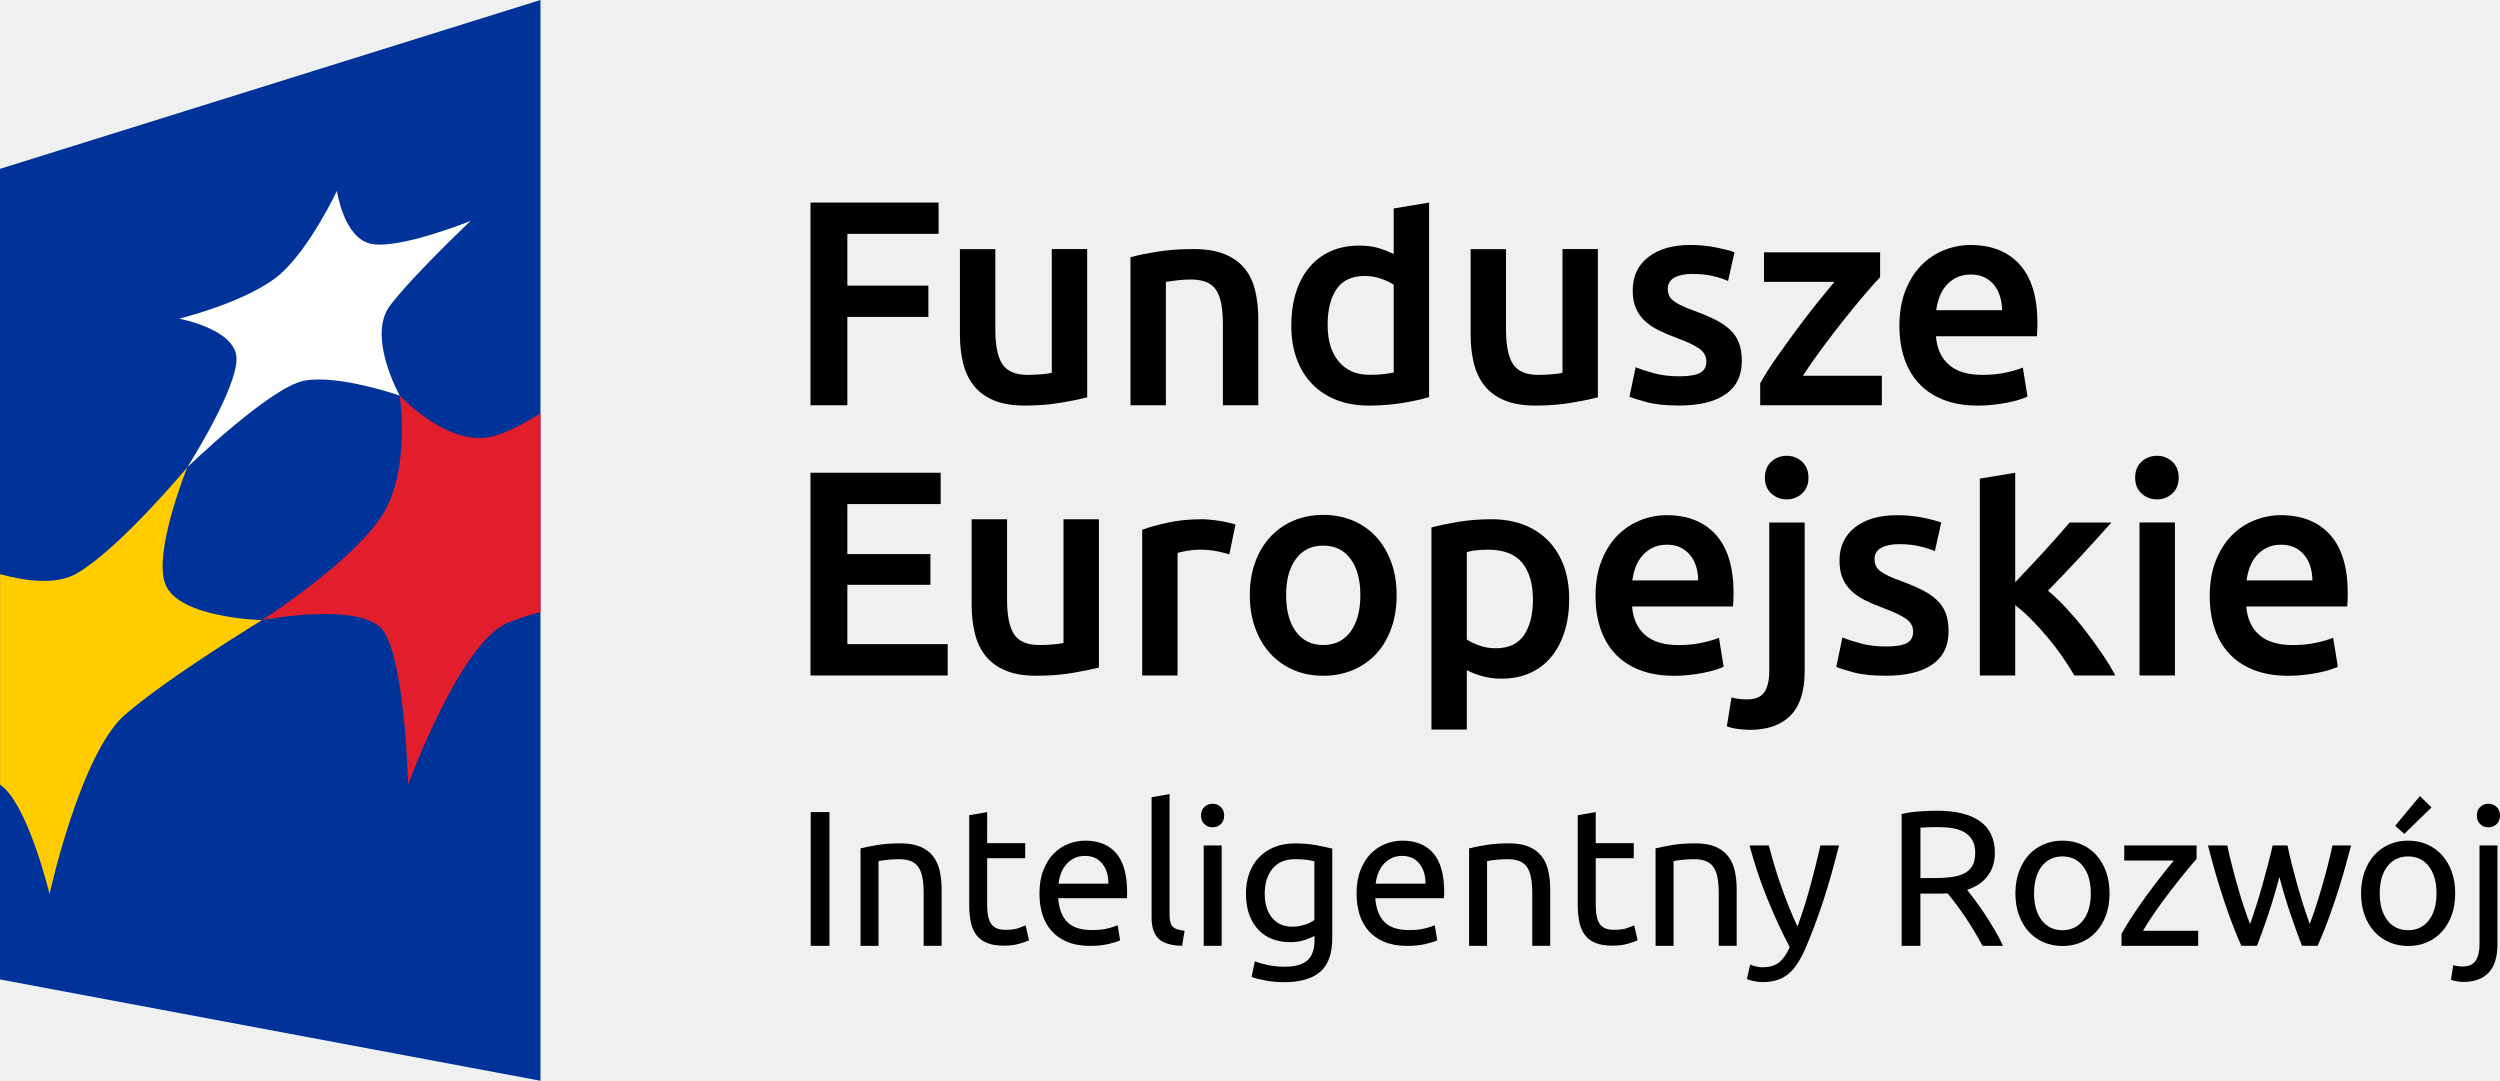
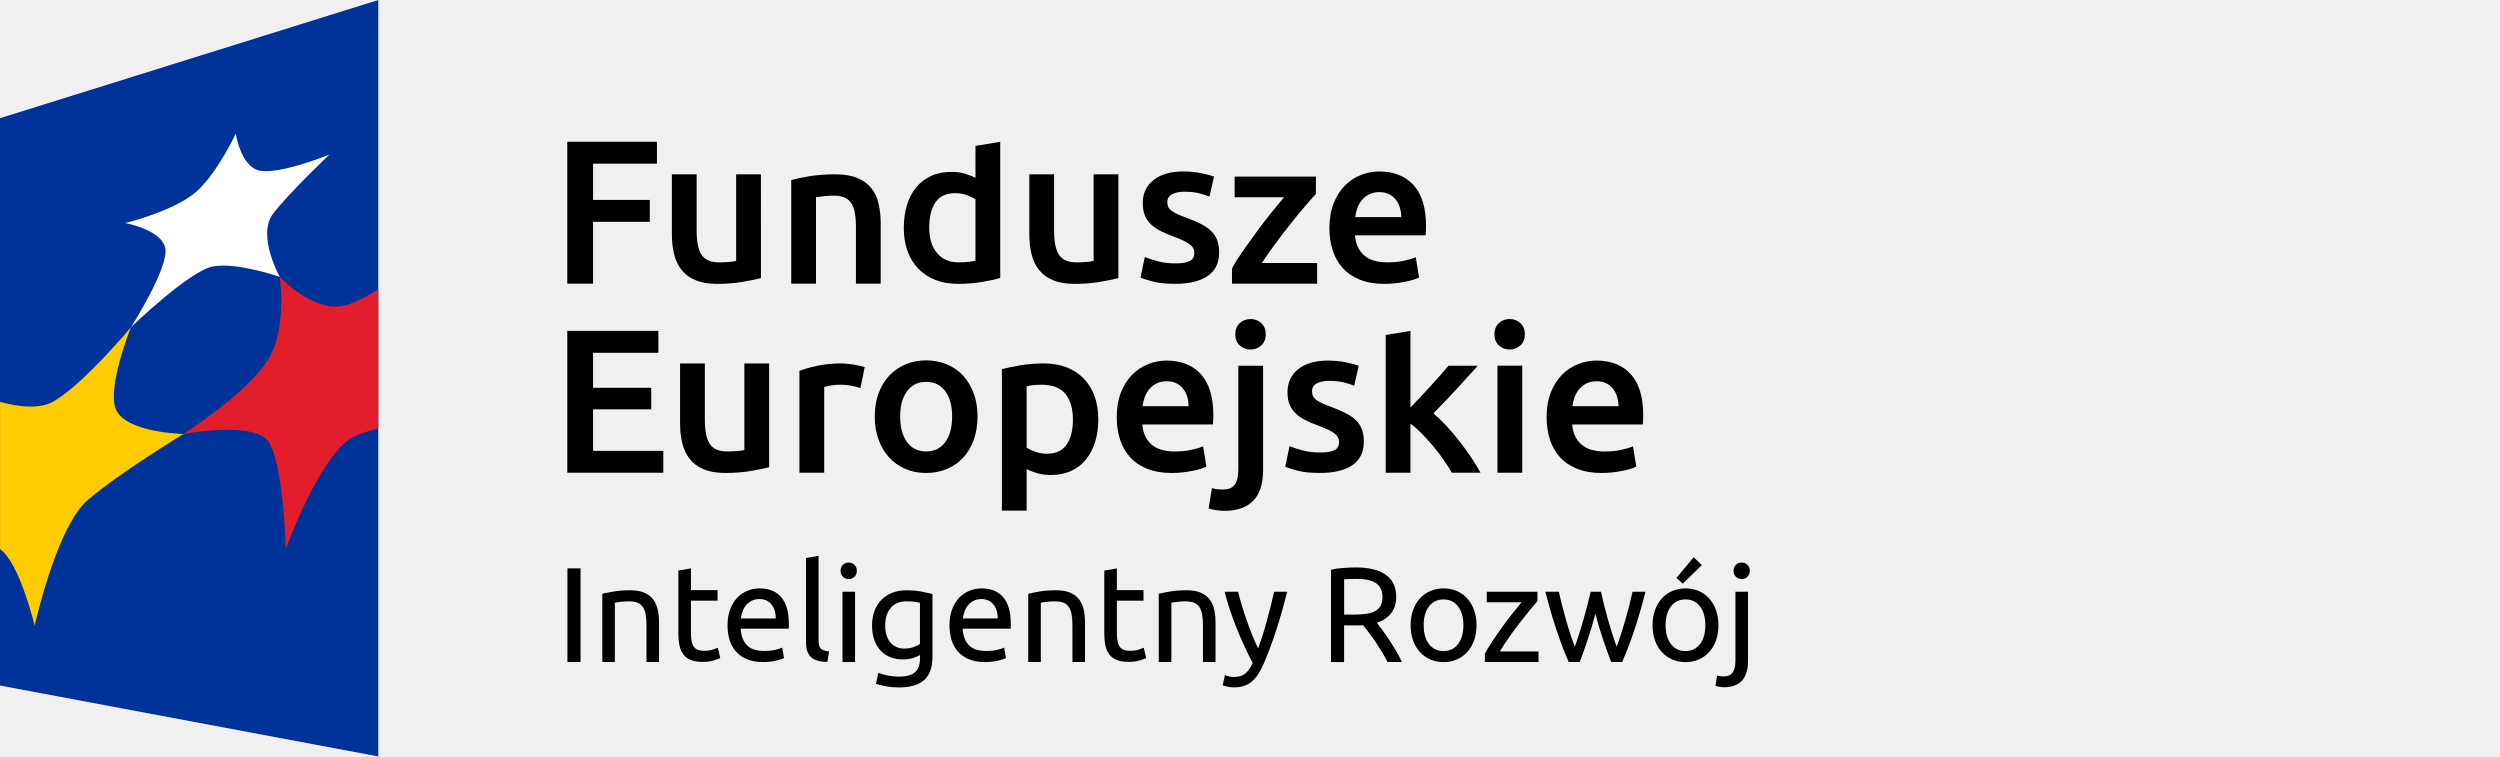
- <svg xmlns="http://www.w3.org/2000/svg" version="1.1" id="Layer_1" x="0px" y="0px" width="168.196px" height="72.712px" viewBox="19.771 7.354 168.196 72.712" enable-background="new 19.771 7.354 168.196 72.712" xml:space="preserve">
+ <svg xmlns="http://www.w3.org/2000/svg" version="1.1" id="Layer_1" x="0px" y="0px" width="240.31px" height="72.712px" viewBox="19.771 7.354 240.31 72.712" enable-background="new 19.771 7.354 240.31 72.712" xml:space="preserve">
  <polygon id="XMLID_2607_" fill="#003399" points="56.132,80.066 19.771,73.25 19.771,18.714 56.132,7.354 " />
  <path id="XMLID_2606_" fill="#FFCC00" d="M19.776,60.144V45.984c1.831,0.499,3.868,0.732,5.211-0.08  c2.937-1.751,7.385-7.114,7.385-7.114s-2.346,5.783-1.46,7.908c0.935,2.254,6.491,2.375,6.491,2.375s-6.281,3.819-9.205,6.352  c-3.007,2.583-5.094,12.074-5.094,12.074S21.645,61.416,19.776,60.144" />
  <path id="XMLID_2605_" fill="#E21E2C" d="M56.132,35.164c-1.258,0.792-2.492,1.417-3.42,1.597c-2.921,0.563-6.048-2.792-6.048-2.792  s0.734,4.906-1.103,7.93c-1.935,3.188-8.157,7.175-8.157,7.175s6.878-1.331,8.215,0.802c1.422,2.288,1.612,10.257,1.612,10.257  s3.504-9.568,6.683-10.87c0.62-0.264,1.394-0.508,2.219-0.741V35.164L56.132,35.164z" />
  <path id="XMLID_2604_" fill="#FFFFFF" d="M32.372,38.791c0,0,3.514-5.507,3.302-7.466c-0.208-1.86-3.852-2.531-3.852-2.531  s4.771-1.171,6.853-3.042c2.007-1.808,3.763-5.559,3.763-5.559s0.444,3.103,2.229,3.548c1.842,0.464,6.764-1.523,6.764-1.523  s-3.886,3.675-5.41,5.68c-1.593,2.091,0.645,6.07,0.645,6.07s-4.123-1.435-6.431-1.003C37.962,33.396,32.372,38.791,32.372,38.791" />
  <g>
    <path d="M74.3,34.619V20.982h8.618v2.105H76.78v3.484h5.451v2.105H76.78v5.943H74.3z" />
    <path d="M92.916,34.088c-0.459,0.118-1.056,0.241-1.791,0.364c-0.736,0.125-1.542,0.188-2.421,0.188   c-0.827,0-1.519-0.118-2.077-0.354c-0.558-0.235-1.003-0.563-1.338-0.984c-0.334-0.419-0.574-0.922-0.719-1.504   c-0.144-0.584-0.217-1.223-0.217-1.92v-5.764h2.382v5.392c0,1.102,0.161,1.889,0.482,2.361s0.883,0.708,1.683,0.708   c0.288,0,0.593-0.013,0.915-0.038c0.322-0.027,0.561-0.06,0.718-0.099v-8.325h2.381L92.916,34.088L92.916,34.088z" />
    <path d="M95.828,24.662c0.459-0.13,1.057-0.255,1.791-0.375c0.735-0.118,1.547-0.177,2.44-0.177c0.839,0,1.542,0.115,2.105,0.345   c0.563,0.23,1.013,0.552,1.347,0.964c0.335,0.413,0.571,0.912,0.709,1.496c0.138,0.584,0.207,1.222,0.207,1.918v5.786h-2.381   v-5.411c0-0.551-0.037-1.02-0.108-1.407c-0.072-0.386-0.189-0.702-0.354-0.944c-0.165-0.243-0.388-0.418-0.668-0.532   c-0.283-0.111-0.628-0.167-1.033-0.167c-0.302,0-0.618,0.02-0.946,0.06c-0.327,0.039-0.57,0.071-0.728,0.098v8.304h-2.381   L95.828,24.662L95.828,24.662z" />
    <path d="M115.917,34.07c-0.472,0.143-1.066,0.274-1.78,0.393c-0.716,0.117-1.466,0.178-2.254,0.178   c-0.814,0-1.543-0.125-2.185-0.374c-0.644-0.25-1.19-0.607-1.643-1.073c-0.454-0.466-0.802-1.03-1.044-1.692   c-0.243-0.663-0.364-1.407-0.364-2.234c0-0.813,0.102-1.55,0.306-2.213s0.501-1.23,0.896-1.702   c0.394-0.473,0.872-0.837,1.437-1.092c0.563-0.256,1.215-0.384,1.949-0.384c0.497,0,0.938,0.059,1.318,0.178   c0.382,0.118,0.709,0.25,0.984,0.394v-3.07l2.38-0.394V34.07L115.917,34.07z M109.091,29.208c0,1.05,0.249,1.873,0.748,2.469   c0.498,0.597,1.187,0.895,2.065,0.895c0.382,0,0.706-0.016,0.976-0.049c0.268-0.032,0.488-0.069,0.658-0.109v-5.902   c-0.211-0.146-0.489-0.28-0.837-0.403c-0.348-0.125-0.718-0.188-1.112-0.188c-0.865,0-1.499,0.296-1.898,0.885   C109.291,27.397,109.091,28.198,109.091,29.208z" />
    <path d="M127.273,34.088c-0.459,0.118-1.057,0.241-1.791,0.364c-0.734,0.125-1.541,0.188-2.421,0.188   c-0.826,0-1.52-0.118-2.076-0.354c-0.558-0.235-1.003-0.563-1.337-0.984c-0.335-0.419-0.576-0.922-0.719-1.504   c-0.144-0.584-0.216-1.223-0.216-1.92v-5.764h2.38v5.392c0,1.102,0.161,1.889,0.482,2.361c0.32,0.472,0.883,0.708,1.683,0.708   c0.289,0,0.594-0.013,0.917-0.038c0.32-0.027,0.56-0.06,0.718-0.099v-8.325h2.38V34.088L127.273,34.088z" />
    <path d="M132.763,32.671c0.63,0,1.088-0.076,1.377-0.226c0.29-0.149,0.433-0.41,0.433-0.778c0-0.341-0.153-0.622-0.462-0.846   c-0.309-0.223-0.816-0.466-1.524-0.728c-0.433-0.158-0.829-0.325-1.189-0.501c-0.36-0.178-0.672-0.384-0.936-0.621   c-0.261-0.235-0.469-0.52-0.618-0.855c-0.151-0.334-0.227-0.745-0.227-1.229c0-0.945,0.348-1.69,1.044-2.234   c0.695-0.543,1.64-0.818,2.834-0.818c0.603,0,1.181,0.056,1.729,0.167c0.552,0.113,0.965,0.219,1.241,0.324l-0.433,1.93   c-0.263-0.119-0.597-0.227-1.005-0.326c-0.406-0.099-0.879-0.147-1.416-0.147c-0.485,0-0.88,0.082-1.182,0.245   c-0.302,0.164-0.451,0.417-0.451,0.758c0,0.171,0.029,0.321,0.087,0.451c0.06,0.132,0.16,0.253,0.306,0.365   c0.145,0.112,0.335,0.223,0.571,0.334c0.235,0.112,0.523,0.226,0.866,0.346c0.563,0.209,1.043,0.416,1.436,0.618   c0.394,0.203,0.718,0.433,0.974,0.688s0.443,0.548,0.561,0.876c0.117,0.328,0.179,0.721,0.179,1.181   c0,0.985-0.365,1.728-1.092,2.234c-0.729,0.504-1.769,0.758-3.12,0.758c-0.904,0-1.633-0.077-2.186-0.227   c-0.551-0.151-0.938-0.272-1.16-0.364l0.414-1.987c0.354,0.146,0.777,0.282,1.27,0.414   C131.575,32.605,132.133,32.671,132.763,32.671z" />
    <path d="M146.261,26c-0.263,0.276-0.607,0.663-1.033,1.161c-0.427,0.5-0.883,1.053-1.368,1.664   c-0.484,0.61-0.974,1.246-1.465,1.908c-0.493,0.663-0.935,1.296-1.329,1.9h5.313v1.987h-8.185v-1.477   c0.287-0.524,0.649-1.094,1.082-1.711s0.881-1.236,1.338-1.859c0.46-0.623,0.916-1.217,1.367-1.781   c0.452-0.564,0.856-1.056,1.212-1.476h-4.743v-1.987h7.813L146.261,26L146.261,26z" />
    <path d="M147.56,29.288c0-0.906,0.134-1.699,0.403-2.382c0.269-0.682,0.626-1.25,1.072-1.702c0.445-0.452,0.957-0.793,1.535-1.023   c0.577-0.229,1.167-0.343,1.771-0.343c1.417,0,2.522,0.439,3.316,1.318c0.793,0.879,1.189,2.191,1.189,3.937   c0,0.131-0.003,0.278-0.01,0.442c-0.008,0.165-0.017,0.312-0.029,0.442h-6.79c0.065,0.827,0.358,1.467,0.877,1.92   c0.518,0.452,1.27,0.678,2.254,0.678c0.576,0,1.104-0.051,1.584-0.157c0.479-0.104,0.855-0.216,1.131-0.334l0.316,1.949   c-0.132,0.065-0.313,0.135-0.542,0.206c-0.229,0.072-0.491,0.138-0.785,0.196c-0.295,0.059-0.615,0.108-0.955,0.147   c-0.34,0.04-0.688,0.06-1.043,0.06c-0.905,0-1.691-0.134-2.36-0.403c-0.67-0.269-1.219-0.643-1.652-1.122s-0.756-1.043-0.965-1.692   C147.665,30.772,147.56,30.062,147.56,29.288z M154.466,28.225c0-0.329-0.046-0.64-0.139-0.935   c-0.091-0.296-0.225-0.552-0.403-0.768c-0.177-0.217-0.393-0.386-0.65-0.513c-0.255-0.123-0.559-0.186-0.915-0.186   c-0.367,0-0.688,0.068-0.964,0.206c-0.276,0.139-0.51,0.317-0.698,0.542c-0.188,0.224-0.338,0.479-0.444,0.767   c-0.104,0.289-0.177,0.584-0.217,0.886h4.43L154.466,28.225L154.466,28.225z" />
    <path d="M74.3,52.798V39.161h8.757v2.105H76.78v3.365h5.588v2.067H76.78v3.992h6.75v2.107L74.3,52.798L74.3,52.798z" />
    <path d="M93.703,52.267c-0.46,0.116-1.056,0.24-1.791,0.364c-0.735,0.125-1.542,0.186-2.42,0.186c-0.827,0-1.52-0.118-2.077-0.354   c-0.558-0.234-1.004-0.563-1.338-0.983c-0.334-0.42-0.574-0.92-0.718-1.507c-0.144-0.583-0.217-1.222-0.217-1.917v-5.767h2.382   v5.393c0,1.101,0.161,1.888,0.482,2.36c0.321,0.472,0.883,0.708,1.683,0.708c0.288,0,0.592-0.013,0.914-0.039   c0.321-0.026,0.561-0.06,0.718-0.099V42.29h2.382V52.267z" />
    <path d="M102.479,44.651c-0.197-0.066-0.47-0.135-0.817-0.207c-0.348-0.073-0.751-0.11-1.21-0.11c-0.263,0-0.542,0.026-0.836,0.081   c-0.296,0.051-0.502,0.099-0.62,0.139v8.244h-2.381v-9.801c0.46-0.17,1.033-0.332,1.722-0.482s1.454-0.227,2.293-0.227   c0.157,0,0.34,0.009,0.552,0.031c0.21,0.018,0.419,0.045,0.629,0.078c0.21,0.033,0.413,0.072,0.61,0.119   c0.197,0.045,0.354,0.087,0.471,0.127L102.479,44.651z" />
    <path d="M113.735,47.387c0,0.813-0.117,1.554-0.354,2.222c-0.237,0.669-0.57,1.24-1.004,1.713c-0.432,0.474-0.953,0.84-1.563,1.103   c-0.611,0.262-1.283,0.393-2.018,0.393s-1.404-0.131-2.007-0.393c-0.604-0.263-1.122-0.629-1.554-1.103   c-0.434-0.473-0.773-1.044-1.014-1.713c-0.244-0.668-0.365-1.41-0.365-2.222c0-0.813,0.121-1.553,0.365-2.216   c0.241-0.661,0.583-1.228,1.022-1.701c0.439-0.472,0.961-0.837,1.564-1.091c0.604-0.256,1.267-0.384,1.987-0.384   c0.72,0,1.387,0.128,1.996,0.384c0.61,0.254,1.132,0.619,1.565,1.091c0.433,0.473,0.771,1.04,1.013,1.701   C113.613,45.834,113.735,46.571,113.735,47.387z M111.294,47.387c0-1.023-0.218-1.833-0.658-2.429   c-0.439-0.598-1.052-0.896-1.84-0.896c-0.786,0-1.4,0.297-1.839,0.896c-0.441,0.596-0.659,1.406-0.659,2.429   c0,1.036,0.218,1.854,0.659,2.459c0.438,0.603,1.052,0.904,1.839,0.904c0.788,0,1.4-0.302,1.84-0.904   C111.077,49.241,111.294,48.423,111.294,47.387z" />
    <path d="M125.344,47.663c0,0.785-0.102,1.508-0.304,2.163c-0.206,0.654-0.496,1.22-0.877,1.691   c-0.382,0.474-0.855,0.84-1.427,1.104c-0.571,0.262-1.216,0.392-1.938,0.392c-0.485,0-0.931-0.059-1.338-0.178   c-0.406-0.117-0.741-0.25-1.004-0.393v3.995h-2.38V42.84c0.484-0.13,1.082-0.254,1.789-0.375c0.708-0.116,1.455-0.177,2.243-0.177   c0.815,0,1.543,0.125,2.186,0.374c0.643,0.25,1.189,0.607,1.644,1.073c0.452,0.466,0.798,1.03,1.043,1.692   C125.223,46.091,125.344,46.835,125.344,47.663z M122.905,47.702c0-1.063-0.241-1.888-0.719-2.48   c-0.479-0.59-1.25-0.886-2.313-0.886c-0.223,0-0.456,0.012-0.698,0.03c-0.243,0.02-0.482,0.064-0.719,0.128v5.884   c0.211,0.144,0.488,0.278,0.836,0.403c0.35,0.126,0.719,0.187,1.114,0.187c0.865,0,1.498-0.296,1.898-0.886   C122.705,49.492,122.905,48.699,122.905,47.702z" />
    <path d="M127.116,47.466c0-0.905,0.134-1.699,0.403-2.382c0.269-0.682,0.626-1.25,1.072-1.702c0.445-0.454,0.958-0.793,1.535-1.023   c0.578-0.23,1.167-0.345,1.771-0.345c1.417,0,2.522,0.441,3.316,1.319c0.793,0.88,1.189,2.19,1.189,3.936   c0,0.131-0.003,0.278-0.011,0.442c-0.006,0.163-0.017,0.313-0.028,0.443h-6.788c0.064,0.826,0.355,1.466,0.875,1.92   c0.518,0.451,1.27,0.679,2.254,0.679c0.577,0,1.104-0.051,1.584-0.158c0.48-0.104,0.856-0.217,1.132-0.333l0.316,1.947   c-0.132,0.066-0.313,0.135-0.543,0.209c-0.229,0.071-0.491,0.137-0.786,0.195c-0.293,0.058-0.613,0.108-0.952,0.148   c-0.342,0.04-0.689,0.059-1.045,0.059c-0.904,0-1.691-0.135-2.36-0.402c-0.67-0.27-1.22-0.644-1.653-1.121   c-0.433-0.48-0.753-1.044-0.963-1.692C127.222,48.952,127.116,48.237,127.116,47.466z M134.022,46.401   c0-0.328-0.045-0.639-0.138-0.935c-0.092-0.296-0.226-0.551-0.404-0.767c-0.178-0.217-0.393-0.384-0.649-0.512   c-0.255-0.124-0.559-0.186-0.916-0.186c-0.368,0-0.688,0.069-0.964,0.207c-0.276,0.139-0.509,0.319-0.698,0.542   c-0.189,0.222-0.339,0.48-0.443,0.767c-0.105,0.287-0.177,0.583-0.217,0.885L134.022,46.401L134.022,46.401z" />
    <path d="M137.485,56.457c-0.17,0-0.409-0.018-0.718-0.051c-0.309-0.034-0.581-0.094-0.816-0.186l0.314-1.948   c0.288,0.091,0.637,0.137,1.043,0.137c0.551,0,0.938-0.16,1.161-0.482c0.223-0.322,0.335-0.803,0.335-1.446v-9.974h2.381v10.014   c0,1.339-0.318,2.328-0.954,2.974C139.594,56.136,138.679,56.457,137.485,56.457z M141.441,39.495c0,0.446-0.146,0.798-0.434,1.062   c-0.288,0.263-0.629,0.395-1.022,0.395c-0.407,0-0.754-0.132-1.043-0.395c-0.289-0.263-0.433-0.616-0.433-1.062   c0-0.459,0.144-0.819,0.433-1.082c0.287-0.263,0.636-0.394,1.043-0.394c0.394,0,0.734,0.132,1.022,0.394   C141.295,38.676,141.441,39.036,141.441,39.495z" />
    <path d="M146.675,50.849c0.63,0,1.087-0.075,1.377-0.226c0.289-0.151,0.432-0.411,0.432-0.777c0-0.342-0.153-0.623-0.461-0.848   c-0.31-0.222-0.816-0.463-1.525-0.728c-0.433-0.157-0.829-0.324-1.189-0.501c-0.36-0.178-0.673-0.384-0.936-0.619   c-0.261-0.237-0.469-0.521-0.618-0.855c-0.15-0.334-0.225-0.745-0.225-1.229c0-0.946,0.347-1.688,1.043-2.234   c0.695-0.543,1.639-0.817,2.834-0.817c0.603,0,1.179,0.057,1.729,0.167c0.552,0.113,0.964,0.22,1.24,0.326l-0.432,1.927   c-0.264-0.118-0.597-0.226-1.004-0.323c-0.408-0.099-0.881-0.149-1.419-0.149c-0.483,0-0.88,0.083-1.182,0.247   c-0.301,0.164-0.451,0.417-0.451,0.757c0,0.17,0.03,0.321,0.088,0.452c0.06,0.132,0.16,0.252,0.306,0.364   c0.145,0.112,0.334,0.221,0.571,0.334c0.235,0.112,0.522,0.226,0.865,0.344c0.563,0.21,1.043,0.419,1.437,0.62   c0.393,0.204,0.718,0.434,0.974,0.689c0.255,0.253,0.443,0.547,0.561,0.873c0.117,0.329,0.178,0.724,0.178,1.183   c0,0.984-0.363,1.729-1.091,2.233c-0.729,0.505-1.768,0.757-3.12,0.757c-0.905,0-1.633-0.075-2.186-0.227   c-0.552-0.151-0.938-0.271-1.159-0.362l0.413-1.988c0.354,0.146,0.778,0.282,1.269,0.414   C145.485,50.783,146.044,50.849,146.675,50.849z" />
    <path d="M155.352,46.521c0.302-0.316,0.623-0.652,0.964-1.014c0.342-0.36,0.677-0.721,1.004-1.083   c0.328-0.36,0.641-0.708,0.935-1.042c0.295-0.334,0.548-0.626,0.758-0.875h2.813c-0.656,0.734-1.348,1.493-2.076,2.282   c-0.728,0.786-1.459,1.554-2.193,2.303c0.394,0.328,0.807,0.725,1.24,1.188c0.432,0.468,0.853,0.962,1.259,1.486   c0.407,0.524,0.786,1.049,1.142,1.573c0.354,0.526,0.65,1.01,0.885,1.457h-2.755c-0.236-0.407-0.51-0.834-0.817-1.281   c-0.31-0.445-0.642-0.879-0.994-1.298c-0.354-0.419-0.717-0.816-1.083-1.19c-0.368-0.373-0.728-0.69-1.083-0.953v4.724h-2.381   V39.553l2.381-0.392v7.36H155.352z" />
    <path d="M166.35,39.495c0,0.446-0.144,0.798-0.432,1.062c-0.288,0.263-0.629,0.395-1.022,0.395c-0.407,0-0.755-0.132-1.043-0.395   c-0.289-0.263-0.433-0.616-0.433-1.062c0-0.459,0.144-0.819,0.433-1.082c0.288-0.263,0.636-0.394,1.043-0.394   c0.394,0,0.734,0.132,1.022,0.394C166.208,38.676,166.35,39.036,166.35,39.495z M166.096,52.798h-2.382V42.506h2.382V52.798z" />
    <path d="M168.438,47.466c0-0.905,0.134-1.699,0.403-2.382c0.27-0.682,0.626-1.25,1.072-1.702c0.446-0.454,0.958-0.793,1.536-1.023   c0.576-0.23,1.166-0.345,1.771-0.345c1.418,0,2.522,0.441,3.316,1.319c0.792,0.88,1.188,2.19,1.188,3.936   c0,0.131-0.003,0.278-0.009,0.442c-0.007,0.163-0.017,0.313-0.03,0.443h-6.788c0.063,0.826,0.356,1.466,0.875,1.92   c0.518,0.451,1.27,0.679,2.254,0.679c0.578,0,1.105-0.051,1.585-0.158c0.479-0.104,0.855-0.217,1.131-0.333l0.315,1.947   c-0.13,0.066-0.312,0.135-0.541,0.209c-0.229,0.071-0.491,0.137-0.785,0.195c-0.296,0.058-0.615,0.108-0.954,0.148   c-0.343,0.04-0.688,0.059-1.044,0.059c-0.905,0-1.691-0.135-2.361-0.402c-0.669-0.27-1.219-0.644-1.653-1.121   c-0.434-0.48-0.753-1.044-0.964-1.692C168.543,48.952,168.438,48.237,168.438,47.466z M175.345,46.401   c0-0.328-0.047-0.639-0.138-0.935c-0.093-0.296-0.227-0.551-0.406-0.767c-0.175-0.217-0.391-0.384-0.648-0.512   c-0.255-0.124-0.56-0.186-0.915-0.186c-0.367,0-0.689,0.069-0.965,0.207c-0.277,0.139-0.509,0.319-0.698,0.542   c-0.189,0.222-0.338,0.48-0.442,0.767c-0.107,0.287-0.179,0.583-0.218,0.885L175.345,46.401L175.345,46.401z" />
  </g>
  <g>
    <path d="M74.315,61.99h1.26v8.999h-1.26V61.99z" />
    <path d="M77.667,64.431c0.277-0.069,0.645-0.144,1.104-0.221s0.987-0.116,1.585-0.116c0.536,0,0.983,0.075,1.337,0.227   c0.355,0.151,0.638,0.362,0.851,0.637c0.212,0.272,0.361,0.6,0.448,0.981c0.086,0.38,0.129,0.8,0.129,1.258v3.791h-1.208v-3.532   c0-0.415-0.029-0.771-0.084-1.063c-0.056-0.294-0.15-0.532-0.28-0.717c-0.13-0.182-0.303-0.313-0.52-0.396   c-0.216-0.082-0.485-0.121-0.805-0.121c-0.13,0-0.265,0.005-0.402,0.013c-0.139,0.009-0.271,0.019-0.396,0.033   c-0.125,0.013-0.238,0.028-0.337,0.045c-0.1,0.018-0.171,0.031-0.214,0.04v5.7h-1.208V64.431z" />
    <path d="M86.186,64.079h2.558v1.013h-2.558v3.118c0,0.338,0.025,0.617,0.078,0.838c0.051,0.22,0.129,0.395,0.234,0.519   c0.104,0.125,0.234,0.214,0.39,0.267c0.155,0.051,0.337,0.077,0.546,0.077c0.363,0,0.656-0.041,0.876-0.122   c0.221-0.083,0.374-0.141,0.461-0.176l0.234,1.001c-0.122,0.06-0.333,0.135-0.637,0.227c-0.303,0.09-0.649,0.135-1.039,0.135   c-0.458,0-0.837-0.056-1.136-0.175c-0.299-0.116-0.539-0.291-0.721-0.524c-0.182-0.235-0.309-0.521-0.383-0.864   c-0.073-0.342-0.11-0.737-0.11-1.188v-6.025l1.208-0.208L86.186,64.079L86.186,64.079z" />
    <path d="M89.704,67.47c0-0.597,0.086-1.12,0.26-1.564c0.172-0.447,0.402-0.817,0.688-1.111c0.285-0.293,0.615-0.516,0.986-0.661   c0.373-0.148,0.754-0.222,1.144-0.222c0.909,0,1.605,0.284,2.091,0.853c0.484,0.567,0.727,1.431,0.727,2.588   c0,0.054,0,0.121,0,0.202c0,0.083-0.005,0.158-0.013,0.228h-4.623c0.052,0.701,0.254,1.233,0.61,1.599   c0.354,0.363,0.909,0.545,1.661,0.545c0.424,0,0.782-0.037,1.073-0.111c0.29-0.072,0.508-0.146,0.656-0.215l0.167,1.015   c-0.147,0.076-0.405,0.159-0.772,0.246c-0.368,0.087-0.785,0.13-1.253,0.13c-0.588,0-1.097-0.089-1.526-0.267   c-0.429-0.177-0.782-0.422-1.057-0.734c-0.277-0.312-0.483-0.681-0.618-1.109C89.771,68.448,89.704,67.979,89.704,67.47z    M94.34,66.806c0.009-0.545-0.127-0.992-0.409-1.345c-0.282-0.351-0.668-0.524-1.163-0.524c-0.277,0-0.521,0.054-0.734,0.161   c-0.212,0.109-0.392,0.251-0.539,0.423c-0.147,0.174-0.261,0.372-0.344,0.597c-0.082,0.225-0.136,0.453-0.162,0.687L94.34,66.806   L94.34,66.806z" />
    <path d="M99.3,70.987c-0.744-0.018-1.272-0.177-1.585-0.48c-0.31-0.305-0.467-0.775-0.467-1.417v-8.101l1.208-0.208v8.116   c0,0.199,0.017,0.364,0.053,0.493c0.034,0.128,0.09,0.233,0.167,0.313c0.078,0.077,0.182,0.137,0.312,0.176   c0.129,0.039,0.289,0.07,0.48,0.097L99.3,70.987z" />
    <path d="M101.352,63.014c-0.217,0-0.4-0.07-0.552-0.215c-0.151-0.143-0.227-0.335-0.227-0.578c0-0.242,0.076-0.436,0.227-0.578   c0.151-0.143,0.335-0.215,0.552-0.215c0.216,0,0.401,0.072,0.551,0.215s0.228,0.336,0.228,0.578c0,0.243-0.076,0.436-0.228,0.578   C101.753,62.943,101.568,63.014,101.352,63.014z M101.963,70.987h-1.208v-6.752h1.208V70.987z" />
    <path d="M108.208,70.313c-0.103,0.069-0.306,0.156-0.604,0.267c-0.299,0.107-0.647,0.162-1.046,0.162   c-0.406,0-0.789-0.065-1.149-0.195c-0.359-0.13-0.673-0.33-0.942-0.604c-0.268-0.272-0.48-0.612-0.636-1.019   c-0.156-0.407-0.234-0.89-0.234-1.453c0-0.493,0.074-0.946,0.22-1.356c0.147-0.41,0.361-0.766,0.644-1.065   c0.282-0.299,0.625-0.532,1.032-0.7c0.406-0.17,0.865-0.252,1.377-0.252c0.563,0,1.054,0.041,1.474,0.121   c0.421,0.084,0.773,0.159,1.059,0.228v6.026c0,1.04-0.268,1.792-0.805,2.259c-0.537,0.468-1.353,0.702-2.442,0.702   c-0.425,0-0.824-0.035-1.201-0.105c-0.376-0.068-0.703-0.15-0.981-0.245l0.22-1.054c0.244,0.094,0.54,0.18,0.891,0.253   c0.351,0.072,0.717,0.11,1.097,0.11c0.718,0,1.235-0.143,1.553-0.429c0.316-0.284,0.475-0.741,0.475-1.363V70.313L108.208,70.313z    M108.197,65.301c-0.122-0.034-0.284-0.065-0.486-0.097c-0.204-0.031-0.479-0.046-0.825-0.046c-0.649,0-1.149,0.213-1.5,0.635   c-0.351,0.424-0.526,0.986-0.526,1.688c0,0.39,0.051,0.724,0.15,1c0.1,0.277,0.234,0.507,0.403,0.689   c0.168,0.182,0.364,0.314,0.583,0.402c0.221,0.084,0.449,0.129,0.682,0.129c0.32,0,0.616-0.046,0.884-0.136   c0.27-0.091,0.481-0.197,0.638-0.319V65.3L108.197,65.301L108.197,65.301z" />
    <path d="M111.039,67.47c0-0.597,0.085-1.12,0.26-1.564c0.173-0.447,0.402-0.817,0.687-1.111c0.286-0.293,0.616-0.516,0.987-0.661   c0.371-0.148,0.752-0.222,1.143-0.222c0.909,0,1.605,0.284,2.091,0.853c0.484,0.567,0.726,1.431,0.726,2.588   c0,0.054,0,0.121,0,0.202c0,0.083-0.003,0.158-0.014,0.228h-4.621c0.051,0.701,0.255,1.233,0.611,1.599   c0.354,0.363,0.91,0.545,1.663,0.545c0.423,0,0.781-0.037,1.071-0.111c0.288-0.072,0.509-0.146,0.654-0.215l0.169,1.015   c-0.148,0.076-0.405,0.159-0.773,0.246s-0.784,0.13-1.253,0.13c-0.588,0-1.098-0.089-1.526-0.267   c-0.427-0.177-0.781-0.422-1.058-0.734c-0.276-0.312-0.482-0.681-0.617-1.109C111.106,68.448,111.039,67.979,111.039,67.47z    M115.676,66.806c0.008-0.545-0.129-0.992-0.409-1.345c-0.283-0.351-0.671-0.524-1.163-0.524c-0.277,0-0.521,0.054-0.732,0.161   c-0.214,0.109-0.394,0.251-0.541,0.423c-0.147,0.174-0.261,0.372-0.343,0.597c-0.084,0.225-0.138,0.453-0.163,0.687L115.676,66.806   L115.676,66.806z" />
    <path d="M118.609,64.431c0.278-0.069,0.646-0.144,1.104-0.221s0.987-0.116,1.586-0.116c0.537,0,0.982,0.075,1.338,0.227   c0.354,0.151,0.638,0.362,0.852,0.637c0.211,0.272,0.36,0.6,0.447,0.981c0.086,0.38,0.13,0.8,0.13,1.258v3.791h-1.207v-3.532   c0-0.415-0.028-0.771-0.084-1.063c-0.057-0.294-0.15-0.532-0.28-0.717c-0.13-0.182-0.303-0.313-0.519-0.396   c-0.218-0.082-0.483-0.121-0.807-0.121c-0.13,0-0.263,0.005-0.402,0.013c-0.139,0.009-0.271,0.019-0.396,0.033   c-0.125,0.013-0.238,0.028-0.337,0.045c-0.101,0.018-0.172,0.031-0.216,0.04v5.7h-1.209L118.609,64.431L118.609,64.431z" />
    <path d="M127.13,64.079h2.558v1.013h-2.558v3.118c0,0.338,0.025,0.617,0.078,0.838c0.051,0.22,0.13,0.395,0.233,0.519   c0.104,0.125,0.233,0.214,0.39,0.267c0.154,0.051,0.337,0.077,0.545,0.077c0.363,0,0.656-0.041,0.877-0.122   c0.221-0.083,0.375-0.141,0.462-0.176l0.233,1.001c-0.122,0.06-0.333,0.135-0.638,0.227c-0.302,0.09-0.649,0.135-1.038,0.135   c-0.458,0-0.838-0.056-1.137-0.175c-0.299-0.118-0.538-0.291-0.719-0.524c-0.183-0.235-0.312-0.521-0.385-0.864   c-0.073-0.342-0.111-0.737-0.111-1.188v-6.025l1.209-0.208V64.079L127.13,64.079z" />
    <path d="M131.155,64.431c0.277-0.069,0.645-0.144,1.104-0.221c0.458-0.077,0.987-0.116,1.585-0.116   c0.537,0,0.984,0.075,1.339,0.227c0.353,0.151,0.637,0.362,0.851,0.637c0.213,0.272,0.362,0.6,0.449,0.981   c0.085,0.38,0.129,0.8,0.129,1.258v3.791h-1.207v-3.532c0-0.415-0.029-0.771-0.084-1.063c-0.056-0.294-0.151-0.532-0.281-0.717   c-0.129-0.182-0.302-0.313-0.518-0.396c-0.217-0.082-0.484-0.121-0.806-0.121c-0.13,0-0.264,0.005-0.402,0.013   c-0.138,0.009-0.271,0.019-0.396,0.033c-0.124,0.013-0.238,0.028-0.337,0.045c-0.1,0.018-0.172,0.031-0.215,0.04v5.7h-1.209   L131.155,64.431L131.155,64.431z" />
    <path d="M137.52,72.248c0.094,0.044,0.217,0.084,0.369,0.122c0.151,0.04,0.301,0.06,0.448,0.06c0.477,0,0.85-0.106,1.119-0.318   c0.268-0.213,0.51-0.556,0.726-1.031c-0.545-1.04-1.053-2.141-1.524-3.306c-0.473-1.163-0.864-2.344-1.178-3.538h1.299   c0.096,0.39,0.211,0.81,0.346,1.258c0.135,0.452,0.283,0.915,0.448,1.39c0.164,0.478,0.343,0.952,0.532,1.428   c0.19,0.477,0.39,0.935,0.598,1.378c0.329-0.909,0.616-1.81,0.856-2.701c0.242-0.891,0.473-1.811,0.688-2.753h1.247   c-0.313,1.272-0.657,2.494-1.038,3.668c-0.383,1.173-0.792,2.27-1.235,3.291c-0.173,0.388-0.352,0.725-0.537,1.007   c-0.186,0.281-0.393,0.513-0.618,0.693c-0.225,0.183-0.479,0.317-0.76,0.403c-0.281,0.087-0.6,0.129-0.953,0.129   c-0.095,0-0.195-0.007-0.299-0.019c-0.104-0.015-0.207-0.03-0.307-0.052c-0.1-0.02-0.189-0.044-0.271-0.07   c-0.084-0.027-0.141-0.048-0.176-0.064L137.52,72.248z" />
    <path d="M152.116,67.222c0.138,0.174,0.314,0.4,0.525,0.683c0.212,0.282,0.431,0.593,0.656,0.935   c0.223,0.342,0.446,0.7,0.668,1.071c0.221,0.373,0.409,0.732,0.564,1.079h-1.378c-0.172-0.329-0.361-0.662-0.563-1.001   c-0.203-0.336-0.41-0.658-0.617-0.967c-0.208-0.308-0.414-0.593-0.618-0.863c-0.203-0.269-0.387-0.502-0.552-0.701   c-0.113,0.009-0.226,0.014-0.344,0.014c-0.117,0-0.236,0-0.357,0h-1.128v3.52h-1.261v-8.871c0.354-0.086,0.752-0.146,1.188-0.176   c0.438-0.029,0.837-0.046,1.201-0.046c1.265,0,2.228,0.238,2.89,0.714c0.662,0.477,0.992,1.187,0.992,2.131   c0,0.597-0.158,1.107-0.475,1.531C153.196,66.699,152.729,67.013,152.116,67.222z M150.208,63.001c-0.538,0-0.95,0.013-1.233,0.039   v3.39h0.895c0.432,0,0.821-0.021,1.168-0.065c0.348-0.043,0.639-0.125,0.877-0.247c0.238-0.121,0.422-0.292,0.552-0.514   s0.193-0.514,0.193-0.877c0-0.338-0.063-0.618-0.193-0.844s-0.305-0.403-0.525-0.532c-0.22-0.13-0.48-0.221-0.78-0.274   C150.861,63.026,150.544,63.001,150.208,63.001z" />
    <path d="M161.699,67.455c0,0.538-0.079,1.021-0.233,1.455c-0.156,0.432-0.376,0.805-0.655,1.116   c-0.282,0.313-0.617,0.553-1.007,0.72c-0.39,0.171-0.815,0.253-1.273,0.253s-0.884-0.084-1.272-0.253   c-0.389-0.167-0.725-0.409-1.008-0.72c-0.28-0.312-0.498-0.685-0.653-1.116c-0.155-0.434-0.234-0.919-0.234-1.455   c0-0.526,0.079-1.011,0.234-1.448c0.155-0.437,0.375-0.811,0.653-1.121c0.283-0.314,0.618-0.552,1.008-0.722   c0.389-0.169,0.814-0.253,1.272-0.253s0.884,0.084,1.273,0.253c0.388,0.17,0.725,0.409,1.007,0.722   c0.28,0.312,0.499,0.685,0.655,1.121C161.62,66.444,161.699,66.929,161.699,67.455z M160.437,67.455   c0-0.761-0.171-1.365-0.514-1.812c-0.342-0.446-0.807-0.67-1.395-0.67s-1.053,0.224-1.396,0.67   c-0.342,0.446-0.512,1.051-0.512,1.812s0.17,1.365,0.512,1.813c0.344,0.445,0.809,0.669,1.396,0.669s1.053-0.224,1.395-0.669   C160.268,68.82,160.437,68.216,160.437,67.455z" />
    <path d="M167.553,65.143c-0.183,0.201-0.421,0.483-0.72,0.847c-0.299,0.362-0.617,0.765-0.961,1.207   c-0.342,0.442-0.684,0.905-1.025,1.388c-0.343,0.485-0.644,0.95-0.901,1.391h3.714v1.013h-5.156v-0.805   c0.209-0.383,0.464-0.802,0.766-1.261c0.304-0.457,0.621-0.914,0.954-1.369c0.334-0.453,0.657-0.884,0.975-1.286   c0.316-0.402,0.589-0.741,0.825-1.019h-3.338v-1.013h4.868V65.143L167.553,65.143z" />
    <path d="M174.644,70.987c-0.243-0.623-0.499-1.335-0.773-2.137c-0.272-0.801-0.521-1.633-0.747-2.499   c-0.224,0.866-0.472,1.698-0.739,2.499c-0.27,0.802-0.524,1.514-0.768,2.137h-1.053c-0.397-0.891-0.787-1.908-1.168-3.052   s-0.741-2.377-1.077-3.7h1.298c0.085,0.406,0.189,0.848,0.312,1.323c0.12,0.477,0.249,0.953,0.385,1.428   c0.133,0.476,0.274,0.936,0.421,1.377c0.147,0.443,0.285,0.827,0.417,1.154c0.147-0.406,0.29-0.838,0.435-1.291   c0.143-0.453,0.28-0.914,0.409-1.377c0.13-0.462,0.252-0.918,0.369-1.361c0.117-0.448,0.218-0.864,0.307-1.253h1   c0.078,0.389,0.172,0.806,0.284,1.253c0.113,0.445,0.235,0.899,0.363,1.361c0.131,0.463,0.267,0.922,0.41,1.377   c0.143,0.453,0.287,0.885,0.436,1.291c0.13-0.327,0.266-0.713,0.408-1.154c0.144-0.441,0.283-0.901,0.423-1.377   c0.138-0.477,0.268-0.952,0.388-1.428c0.121-0.477,0.225-0.918,0.313-1.323h1.247c-0.338,1.323-0.695,2.557-1.078,3.7   c-0.382,1.144-0.771,2.159-1.168,3.052H174.644z" />
    <path d="M184.953,67.455c0,0.538-0.076,1.021-0.232,1.455c-0.154,0.432-0.375,0.805-0.655,1.116   c-0.281,0.313-0.618,0.553-1.007,0.72c-0.39,0.171-0.813,0.253-1.271,0.253c-0.46,0-0.884-0.084-1.273-0.253   c-0.39-0.167-0.725-0.409-1.007-0.72c-0.282-0.312-0.499-0.685-0.655-1.116c-0.155-0.434-0.233-0.919-0.233-1.455   c0-0.526,0.078-1.011,0.233-1.448c0.156-0.437,0.374-0.811,0.655-1.121c0.282-0.314,0.617-0.552,1.007-0.722   c0.39-0.169,0.813-0.253,1.273-0.253c0.458,0,0.882,0.084,1.271,0.253c0.389,0.17,0.726,0.409,1.007,0.722   c0.282,0.312,0.501,0.685,0.655,1.121C184.878,66.444,184.953,66.929,184.953,67.455z M183.695,67.455   c0-0.761-0.17-1.365-0.514-1.812c-0.342-0.446-0.807-0.67-1.395-0.67c-0.59,0-1.055,0.224-1.396,0.67   c-0.344,0.446-0.515,1.051-0.515,1.812s0.171,1.365,0.515,1.813c0.342,0.445,0.807,0.669,1.396,0.669   c0.588,0,1.053-0.224,1.395-0.669C183.525,68.82,183.695,68.216,183.695,67.455z M183.357,61.677l-1.83,1.779l-0.611-0.546   l1.662-1.998L183.357,61.677z" />
    <path d="M185.486,73.417c-0.104,0-0.238-0.013-0.402-0.039c-0.165-0.026-0.303-0.061-0.416-0.104l0.154-0.986   c0.088,0.026,0.186,0.049,0.299,0.065s0.217,0.026,0.313,0.026c0.417,0,0.713-0.128,0.889-0.384   c0.179-0.255,0.266-0.631,0.266-1.124v-6.635h1.209v6.623c0,0.866-0.196,1.508-0.591,1.929   C186.815,73.207,186.24,73.417,185.486,73.417z M187.187,63.014c-0.216,0-0.4-0.07-0.551-0.215   c-0.15-0.143-0.228-0.335-0.228-0.578c0-0.242,0.079-0.436,0.228-0.578c0.15-0.143,0.337-0.215,0.551-0.215   c0.217,0,0.401,0.072,0.552,0.215c0.151,0.143,0.229,0.336,0.229,0.578c0,0.243-0.077,0.436-0.229,0.578   C187.588,62.943,187.404,63.014,187.187,63.014z" />
  </g>
</svg>
